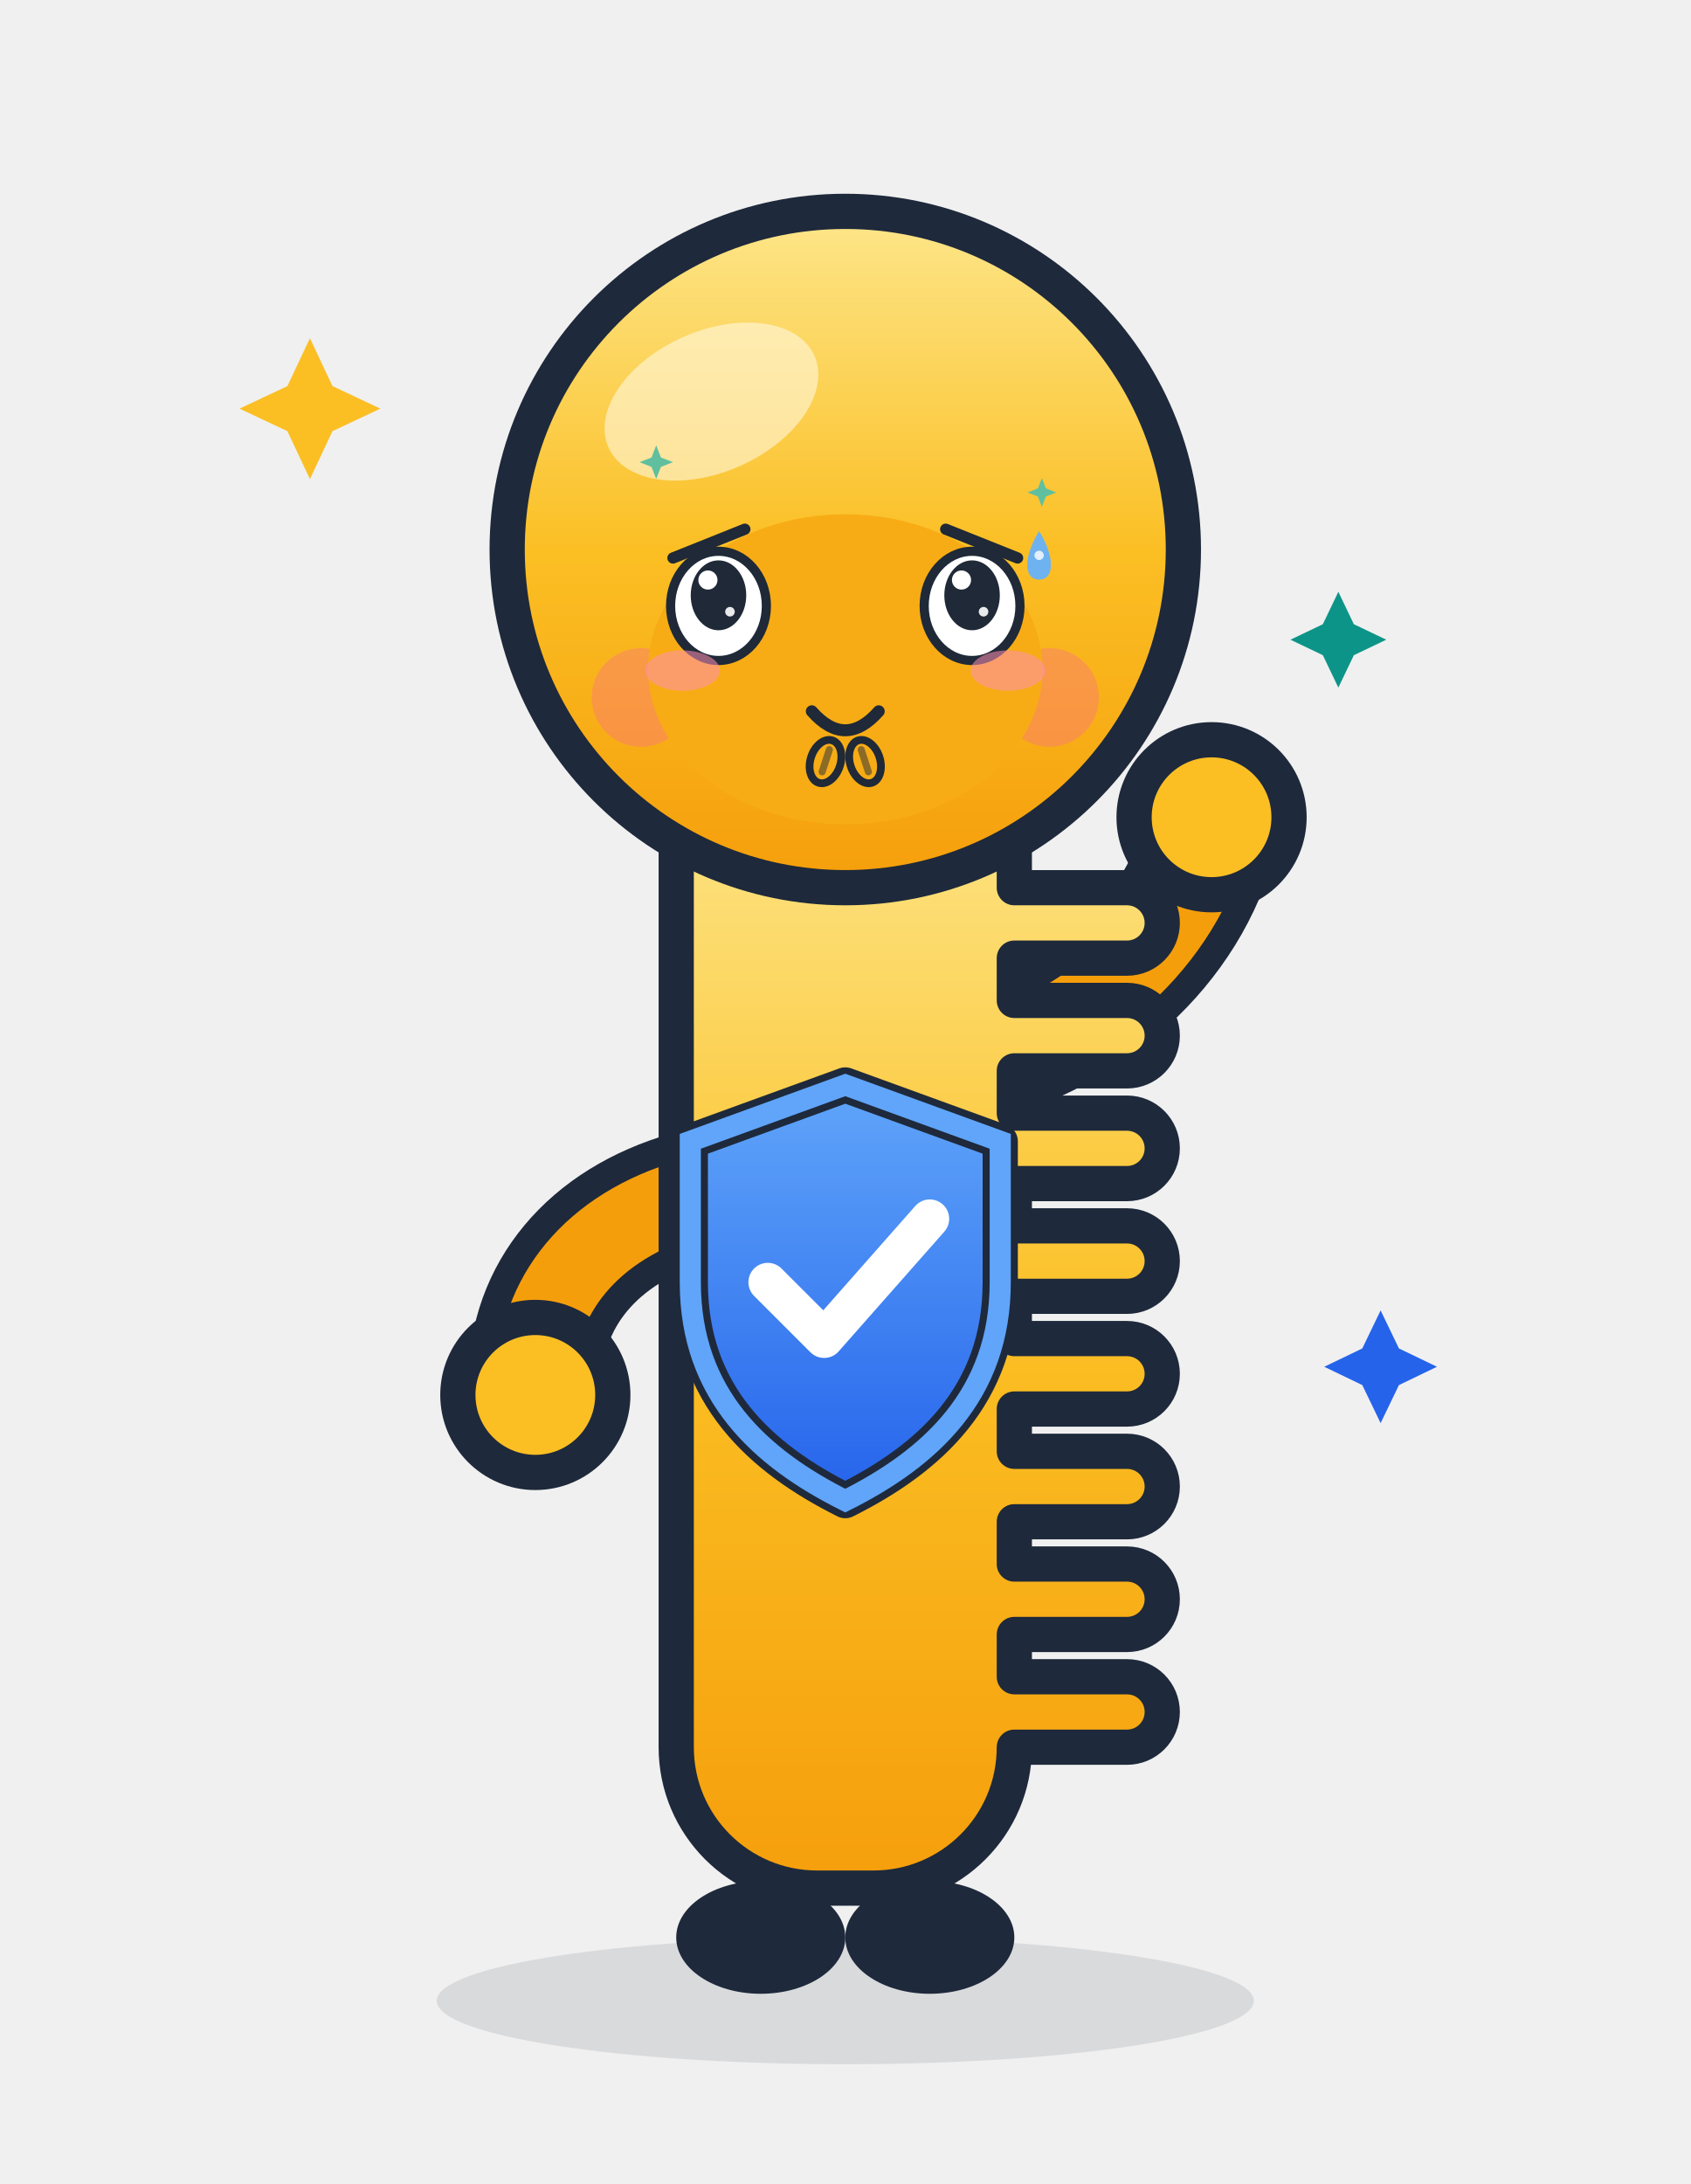
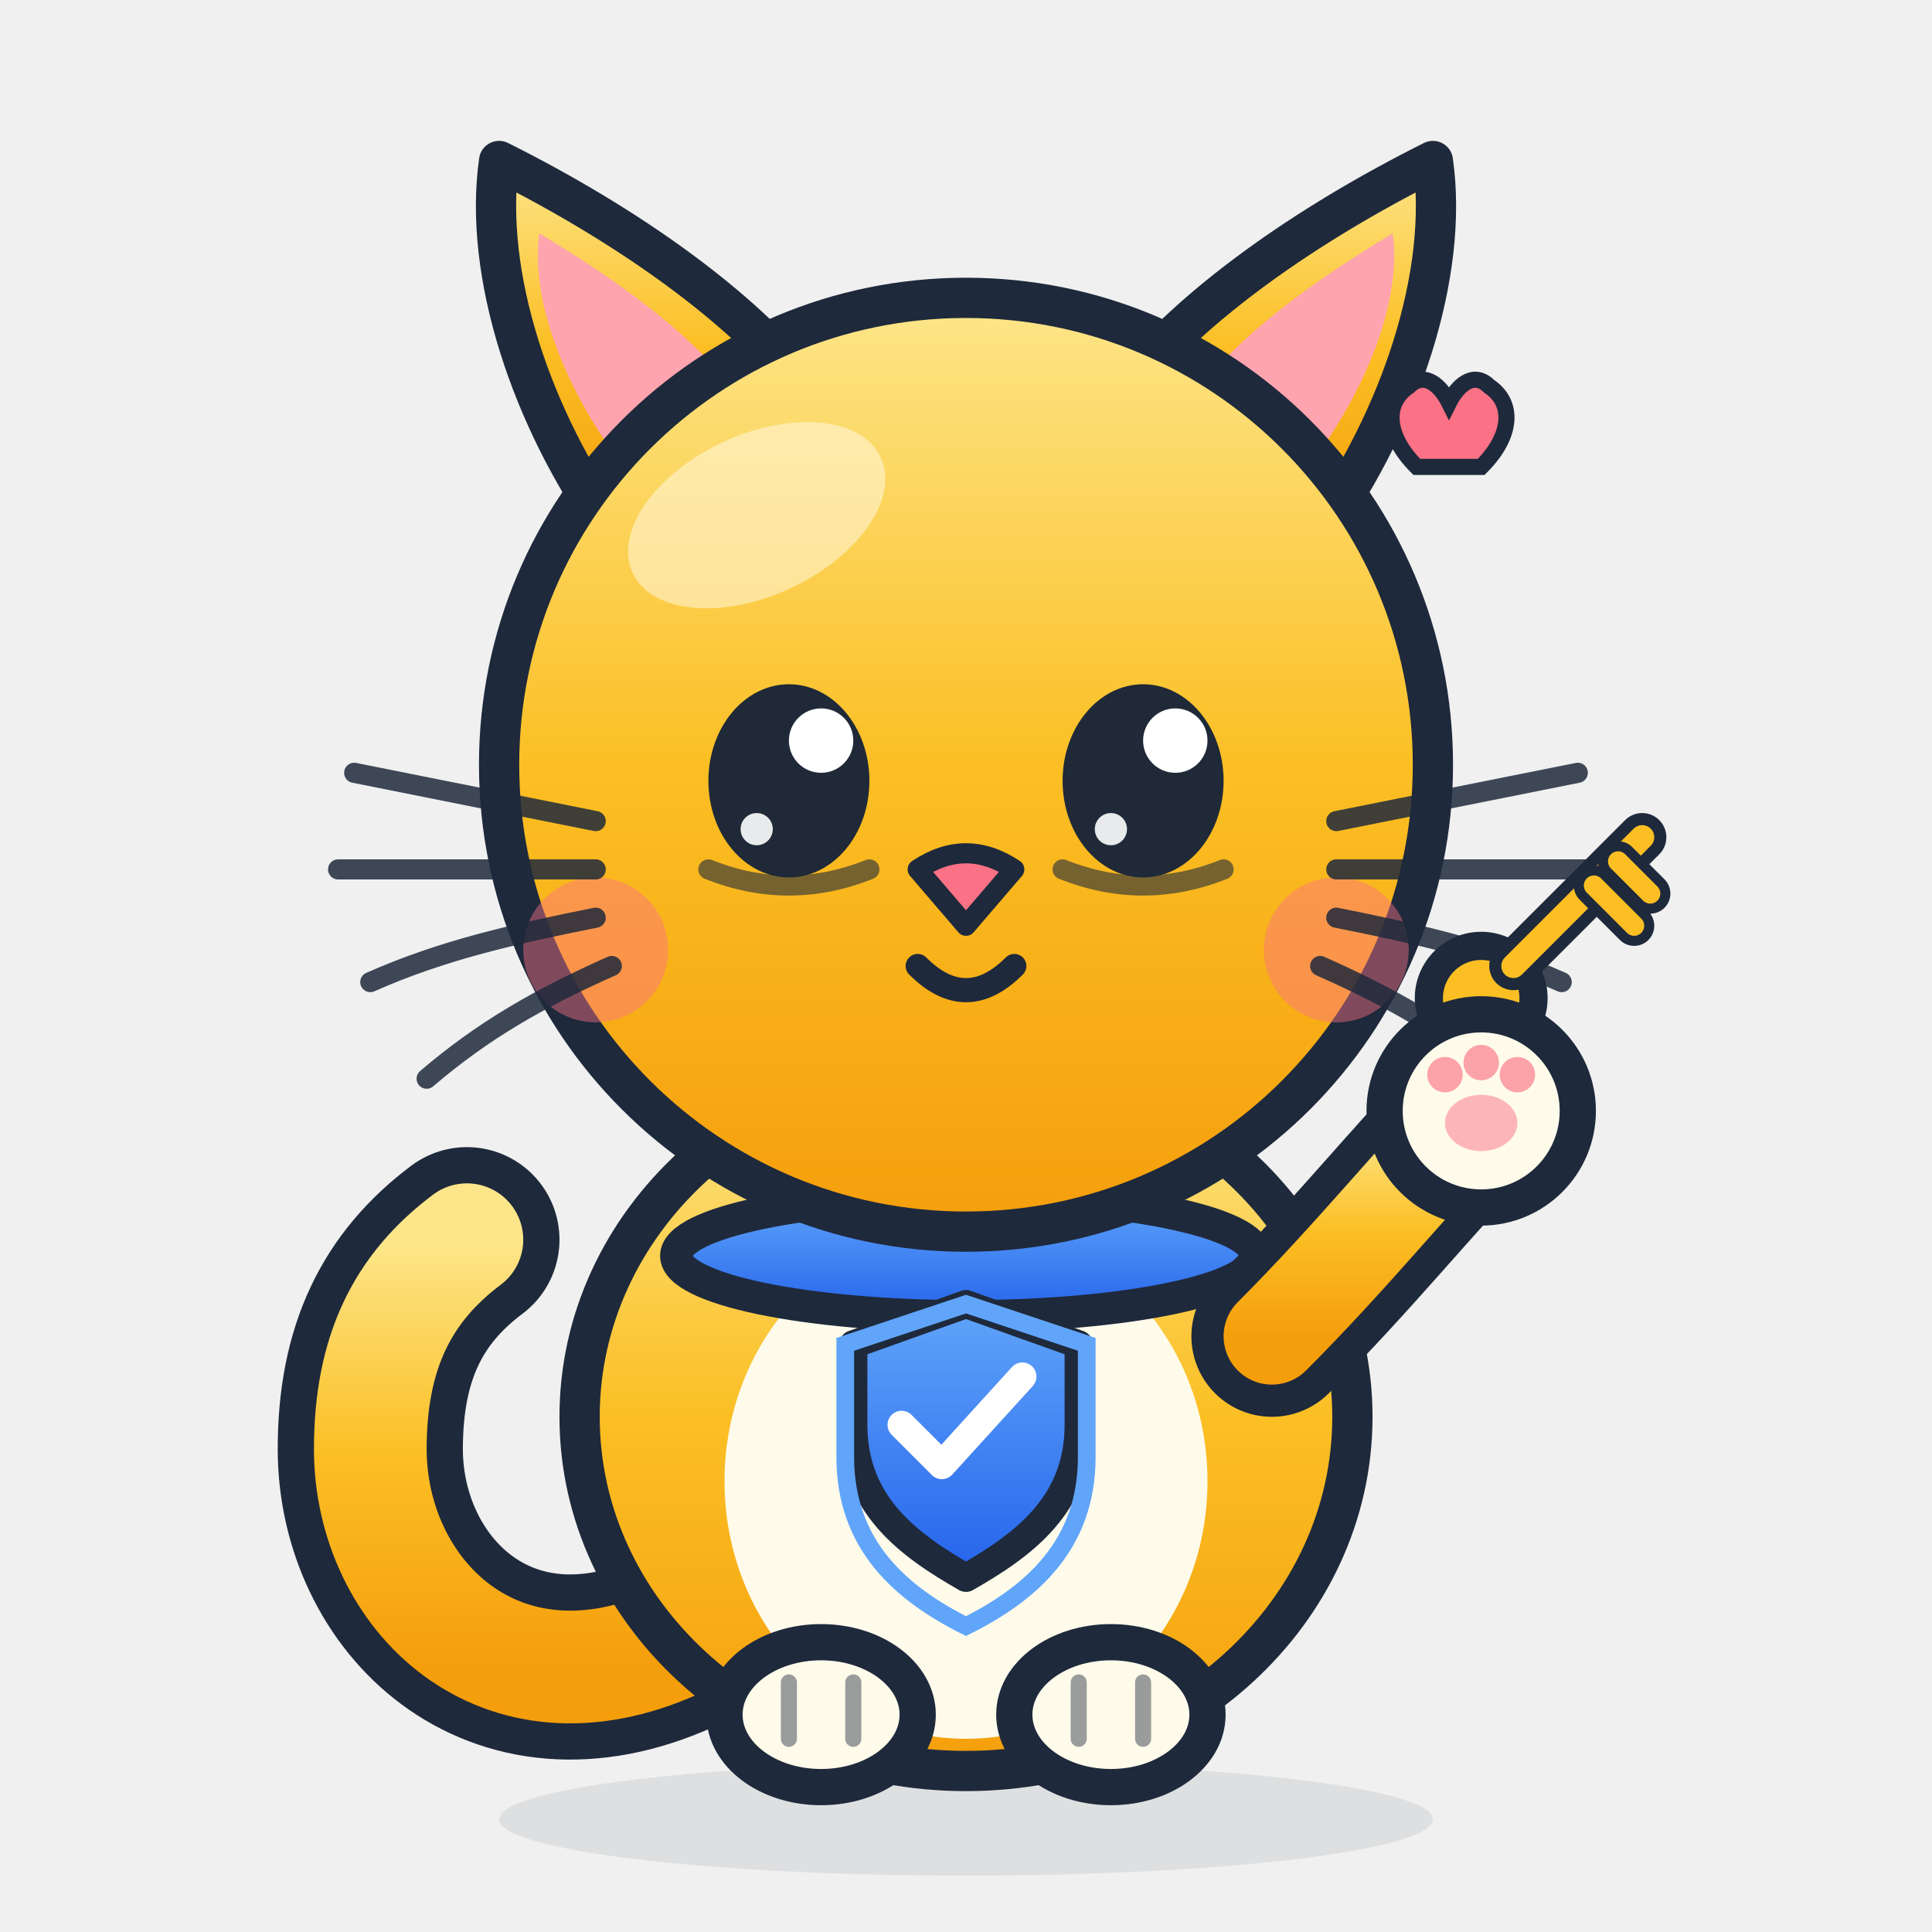
- <svg xmlns="http://www.w3.org/2000/svg" viewBox="0 0 240 310" width="240" height="310" role="img" aria-label="钥匙小卫 Kee · 讨好 Pleasing">
+ <svg xmlns="http://www.w3.org/2000/svg" width="88" height="88" viewBox="0 0 240 240" role="img" aria-label="钥匙小卫 Kee · 讨好 Pleasing">
  <style>
- .ex-motion { animation: ex-nod 1.7s ease-in-out infinite; transform-box: fill-box; transform-origin: 50% 50%; }
+ .ex-motion { animation: ex-bob 3.2s ease-in-out infinite; transform-box: fill-box; transform-origin: 50% 50%; }
.ex-anim-tear { animation: ex-tear 1.8s ease-in infinite; transform-box: fill-box; transform-origin: center; }
.ex-anim-sweat { animation: ex-tear 1.5s ease-in infinite; transform-box: fill-box; transform-origin: center; }
.ex-anim-heart { animation: ex-heart 2.2s ease-out infinite; transform-box: fill-box; transform-origin: center; }
.ex-anim-spark { animation: ex-spark 1.9s ease-in-out infinite; transform-box: fill-box; transform-origin: center; }
.ex-anim-rain { animation: ex-rain 1.4s linear infinite; transform-box: fill-box; transform-origin: center; }
.ex-anim-confetti { animation: ex-confetti 2.4s linear infinite; transform-box: fill-box; transform-origin: center; }
.ex-anim-pulse { animation: ex-pulse 1.6s ease-in-out infinite; transform-box: fill-box; transform-origin: center; }
.ex-anim-knock { animation: ex-knock 0.55s ease-in-out infinite; transform-box: fill-box; transform-origin: center; }
.ex-anim-knockline { animation: ex-knockline 0.55s ease-out infinite; transform-box: fill-box; transform-origin: center; }
.ex-anim-palm { animation: ex-palm 0.9s ease-in-out infinite; transform-box: fill-box; transform-origin: center; }
.ex-anim-steam { animation: ex-steam 1.8s ease-out infinite; transform-box: fill-box; transform-origin: center; }
.ex-anim-shock { animation: ex-shock 0.5s ease-in-out infinite; transform-box: fill-box; transform-origin: center; }
.ex-anim-please { animation: ex-please 1.4s ease-in-out infinite; transform-box: fill-box; transform-origin: center; }
.ex-anim-drift { animation: ex-drift 4.5s ease-in-out infinite; transform-box: fill-box; transform-origin: center; }
- @keyframes ex-nod { 0%,100% { transform: translateY(0); } 50% { transform: translateY(2.18px); } }
+ @keyframes ex-bob { 0%,100% { transform: translateY(0); } 50% { transform: translateY(-2.18px); } }
@keyframes ex-tear { 0% { transform: translateY(0); opacity: 0; } 18% { opacity: 1; } 100% { transform: translateY(8px); opacity: 0; } }
@keyframes ex-heart { 0% { transform: translateY(0) scale(.65); opacity: 0; } 20% { opacity: 1; } 100% { transform: translateY(-12.24px) scale(1.15); opacity: 0; } }
@keyframes ex-spark { 0%,100% { transform: scale(.6) rotate(0deg); opacity: .3; } 50% { transform: scale(1.15) rotate(25deg); opacity: 1; } }
@keyframes ex-rain { 0% { transform: translateY(0); opacity: 0; } 20% { opacity: 1; } 100% { transform: translateY(8.16px); opacity: 0; } }
@keyframes ex-confetti { 0% { transform: translateY(-4px) rotate(0deg); opacity: 1; } 100% { transform: translateY(14px) rotate(200deg); opacity: 0; } }
@keyframes ex-pulse { 0%,100% { transform: scale(1); opacity: .35; } 50% { transform: scale(1.18); opacity: .7; } }
@keyframes ex-knock { 0%,100% { transform: translateX(3.06px); } 35% { transform: translateX(0); } }
@keyframes ex-knockline { 0%,100% { transform: scaleX(.6); opacity: .35; } 35% { transform: scaleX(1); opacity: 1; } }
@keyframes ex-palm { 0%,100% { transform: translateY(0) rotate(0deg); } 50% { transform: translateY(-1px) rotate(-4deg); } }
@keyframes ex-steam { 0% { transform: translateY(0); opacity: .7; } 100% { transform: translateY(-7px); opacity: 0; } }
@keyframes ex-shock { 0%,100% { transform: scaleX(.7); opacity: .4; } 50% { transform: scaleX(1.25); opacity: 1; } }
@keyframes ex-please { 0%,100% { transform: translateY(0); } 50% { transform: translateY(-1.5px); } }
@keyframes ex-drift { 0%,100% { transform: translateY(0); } 50% { transform: translateY(-1.5px); } }
@media (prefers-reduced-motion: reduce) {
  .ex-motion, [class*="ex-anim-"] { animation: none !important; }
}
</style>
-   <g class="ex-motion ex-pleasing">
-     <g class="ex-base">
-       <defs>
-         <linearGradient id="keeGold" x1="0" y1="0" x2="0" y2="1">
-           <stop offset="0" stop-color="#FDE68A" />
-           <stop offset=".5" stop-color="#FBBF24" />
-           <stop offset="1" stop-color="#F59E0B" />
-         </linearGradient>
-         <linearGradient id="keeShield" x1="0" y1="0" x2="0" y2="1">
-           <stop offset="0" stop-color="#60A5FA" />
-           <stop offset="1" stop-color="#2563EB" />
-         </linearGradient>
-       </defs>
-       <ellipse cx="120" cy="284" rx="58" ry="9" fill="#0F172A" opacity=".10" />
-       <g>
-         <ellipse cx="108" cy="275" rx="12" ry="8" fill="#1E293B" />
-         <ellipse cx="132" cy="275" rx="12" ry="8" fill="#1E293B" />
-         <g>
-           <path d="M138 150 C154 146 168 134 172 118" fill="none" stroke="#1E293B" stroke-width="19" stroke-linecap="round" />
-           <path d="M138 150 C154 146 168 134 172 118" fill="none" stroke="#F59E0B" stroke-width="11" stroke-linecap="round" />
-           <circle cx="172" cy="116" r="11" fill="#FBBF24" stroke="#1E293B" stroke-width="5" />
-         </g>
-         <path d="M98 170 C84 174 76 184 76 196" fill="none" stroke="#1E293B" stroke-width="19" stroke-linecap="round" />
-         <path d="M98 170 C84 174 76 184 76 196" fill="none" stroke="#F59E0B" stroke-width="11" stroke-linecap="round" />
-         <circle cx="76" cy="198" r="11" fill="#FBBF24" stroke="#1E293B" stroke-width="5" />
-         <path d="M96 110 H144 V126 h16 a5 5 0 0 1 0 10 h-16 V142 h16 a5 5 0 0 1 0 10 h-16 V158 h16 a5 5 0 0 1 0 10 h-16 V174 h16 a5 5 0 0 1 0 10 h-16 V190 h16 a5 5 0 0 1 0 10 h-16 V206 h16 a5 5 0 0 1 0 10 h-16 V222 h16 a5 5 0 0 1 0 10 h-16 V238 h16 a5 5 0 0 1 0 10 h-16 V248 a20 20 0 0 1 -20 20 H116 a20 20 0 0 1 -20 -20 Z" fill="url(#keeGold)" stroke="#1E293B" stroke-width="5" stroke-linejoin="round" />
-         <path d="M120 154 L142 162 V182 C142 198 132 207 120 213 C108 207 98 198 98 182 V162 Z" fill="url(#keeShield)" stroke="#1E293B" stroke-width="5" stroke-linejoin="round" />
-         <path d="M109 182 l8 8 l15 -17" fill="none" stroke="#FFFFFF" stroke-width="5.5" stroke-linecap="round" stroke-linejoin="round" />
-         <g transform="translate(120 182)">
-           <path d="M0 -28 L22 -20 V0 C22 16 12 25 0 31 C-12 25 -22 16 -22 0 V-20 Z" fill="none" stroke="#60A5FA" stroke-width="3">
-         
-         
-       </path>
-         </g>
-         <circle cx="120" cy="78" r="48" fill="url(#keeGold)" stroke="#1E293B" stroke-width="5" />
-         <ellipse cx="101" cy="57" rx="16" ry="10" fill="#FFFBEB" opacity=".55" transform="rotate(-24 101 57)" />
-         <ellipse cx="102" cy="86" rx="6" ry="7.5" fill="#1F2937">
-       
-     </ellipse>
-         <ellipse cx="138" cy="86" rx="6" ry="7.5" fill="#1F2937">
-       
-     </ellipse>
-         <circle cx="104" cy="83" r="2.2" fill="#FFFFFF" />
-         <circle cx="140" cy="83" r="2.2" fill="#FFFFFF" />
-         <circle cx="91" cy="99" r="7" fill="#FB7185" opacity=".4" />
-         <circle cx="149" cy="99" r="7" fill="#FB7185" opacity=".4" />
-         <path d="M108 97 q12 14 24 0" fill="none" stroke="#1F2937" stroke-width="4.5" stroke-linecap="round" />
-       </g>
-       <path d="M44 48 l3.2 6.8 6.8 3.2 -6.8 3.2 -3.2 6.8 -3.2 -6.8 -6.8 -3.2 6.8 -3.2 z" fill="#FBBF24">
-     
-   </path>
-       <path d="M196 186 l2.6 5.4 5.4 2.6 -5.4 2.6 -2.6 5.4 -2.6 -5.4 -5.4 -2.6 5.4 -2.6 z" fill="#2563EB">
-     
-   </path>
-       <path d="M190 84 l2.2 4.6 4.6 2.2 -4.6 2.2 -2.2 4.6 -2.2 -4.6 -4.6 -2.2 4.6 -2.2 z" fill="#0D9488">
-     
-   </path>
+   <defs>
+     <linearGradient id="keeGold" x1="0" y1="0" x2="0" y2="1">
+       <stop offset="0" stop-color="#FDE68A" />
+       <stop offset=".5" stop-color="#FBBF24" />
+       <stop offset="1" stop-color="#F59E0B" />
+     </linearGradient>
+     <linearGradient id="keeShield" x1="0" y1="0" x2="0" y2="1">
+       <stop offset="0" stop-color="#60A5FA" />
+       <stop offset="1" stop-color="#2563EB" />
+     </linearGradient>
+   </defs>
+   <ellipse cx="120" cy="226" rx="58" ry="7" fill="#0F172A" opacity=".08" />
+   <g class="ex-motion">
+     <path d="M84 204 C62 214 46 198 46 180 C46 168 50 160 58 154" fill="none" stroke="#1E293B" stroke-width="23" stroke-linecap="round" />
+     <path d="M84 204 C62 214 46 198 46 180 C46 168 50 160 58 154" fill="none" stroke="url(#keeGold)" stroke-width="14" stroke-linecap="round" />
+     <ellipse cx="120" cy="176" rx="48" ry="44" fill="url(#keeGold)" stroke="#1E293B" stroke-width="5" />
+     <ellipse cx="120" cy="184" rx="30" ry="32" fill="#FFFBEB" />
+     <ellipse cx="102" cy="213" rx="12" ry="9" fill="#FFFBEB" stroke="#1E293B" stroke-width="4.5" />
+     <ellipse cx="138" cy="213" rx="12" ry="9" fill="#FFFBEB" stroke="#1E293B" stroke-width="4.5" />
+     <path d="M98 209 v7 M106 209 v7 M134 209 v7 M142 209 v7" fill="none" stroke="#1E293B" stroke-width="2" stroke-linecap="round" opacity=".45" />
+     <ellipse cx="120" cy="156" rx="36" ry="7.5" fill="url(#keeShield)" stroke="#1E293B" stroke-width="4" />
+     <g>
+       <path d="M76 66 C66 52 60 34 62 20 C78 28 92 38 100 48 Z" fill="url(#keeGold)" stroke="#1E293B" stroke-width="5" stroke-linejoin="round" />
+       <path d="M76 56 C69 46 66 36 67 29 C77 35 85 41 90 47 Z" fill="#FDA4AF" />
+       <path d="M164 66 C174 52 180 34 178 20 C162 28 148 38 140 48 Z" fill="url(#keeGold)" stroke="#1E293B" stroke-width="5" stroke-linejoin="round" />
+       <path d="M164 56 C171 46 174 36 173 29 C163 35 155 41 150 47 Z" fill="#FDA4AF" />
+       <circle cx="120" cy="95" r="58" fill="url(#keeGold)" stroke="#1E293B" stroke-width="5" />
+       <ellipse cx="94" cy="64" rx="17" ry="10" fill="#FFFBEB" opacity=".5" transform="rotate(-25 94 64)" />
+       <path d="M114 108 Q120 104 126 108 L120 115 Z" fill="#FB7185" stroke="#1E293B" stroke-width="2.5" stroke-linejoin="round" />
+       <circle cx="74" cy="118" r="9" fill="#FB7185" opacity=".45" />
+       <circle cx="166" cy="118" r="9" fill="#FB7185" opacity=".45" />
+       <ellipse cx="98" cy="97" rx="10" ry="12" fill="#1F2937" />
+       <ellipse cx="142" cy="97" rx="10" ry="12" fill="#1F2937" />
+       <circle cx="102" cy="92" r="4" fill="#FFFFFF" />
+       <circle cx="146" cy="92" r="4" fill="#FFFFFF" />
+       <circle cx="94" cy="103" r="2" fill="#FFFFFF" opacity=".9" />
+       <circle cx="138" cy="103" r="2" fill="#FFFFFF" opacity=".9" />
+       <path d="M88 108 Q98 112 108 108" fill="none" stroke="#1E293B" stroke-width="2.5" stroke-linecap="round" opacity=".6" />
+       <path d="M132 108 Q142 112 152 108" fill="none" stroke="#1E293B" stroke-width="2.5" stroke-linecap="round" opacity=".6" />
+       <path d="M114 120 Q120 126 126 120" fill="none" stroke="#1E293B" stroke-width="3" stroke-linecap="round" />
+       <path d="M74 102 C64 100 54 98 44 96 M74 108 C63 108 53 108 42 108 M74 114 C64 116 55 118 46 122 M76 120 C67 124 60 128 53 134" fill="none" stroke="#1E293B" stroke-width="2.5" stroke-linecap="round" opacity=".85" />
+       <path d="M166 102 C176 100 186 98 196 96 M166 108 C177 108 187 108 198 108 M166 114 C176 116 185 118 194 122 M164 120 C173 124 180 128 187 134" fill="none" stroke="#1E293B" stroke-width="2.5" stroke-linecap="round" opacity=".85" />
    </g>
-     <g class="ex-face">
-       <ellipse cx="120" cy="95" rx="28" ry="22" fill="#F7AC15" />
-       <path d="M 95.54,79.2 L 105.74,75.12" stroke="#1F2937" stroke-width="1.6" stroke-linecap="round" />
-       <path d="M 144.46,79.2 L 134.26,75.12" stroke="#1F2937" stroke-width="1.6" stroke-linecap="round" />
-       <ellipse cx="102" cy="86" rx="6.8" ry="7.75" fill="#FFFFFF" stroke="#1F2937" stroke-width="1.3" />
-       <ellipse cx="102" cy="84.5" rx="3.94" ry="4.96" fill="#1F2937" />
-       <circle cx="100.5" cy="82.33" r="1.36" fill="#FFFFFF" />
-       <circle cx="103.63" cy="86.83" r="0.68" fill="#FFFFFF" opacity=".9" />
-       <ellipse cx="138" cy="86" rx="6.8" ry="7.75" fill="#FFFFFF" stroke="#1F2937" stroke-width="1.3" />
-       <ellipse cx="138" cy="84.5" rx="3.94" ry="4.96" fill="#1F2937" />
-       <circle cx="136.5" cy="82.33" r="1.36" fill="#FFFFFF" />
-       <circle cx="139.63" cy="86.83" r="0.68" fill="#FFFFFF" opacity=".9" />
-       <path d="M 115.25,100.96 Q 120,106.35 124.75,100.96" fill="none" stroke="#1F2937" stroke-width="1.7" stroke-linecap="round" />
-       <ellipse cx="96.9" cy="95.18" rx="5.3" ry="2.86" fill="#FF8FB3" opacity="0.55" />
-       <ellipse cx="143.1" cy="95.18" rx="5.3" ry="2.86" fill="#FF8FB3" opacity="0.55" />
-       <g transform="translate(0 0)">
-         <path class="ex-anim-sweat" style="animation-delay:0.2s" d="M 147.52,75.39 C 149.76,78.98 149.76,82.27 147.52,82.27 C 145.28,82.27 145.28,78.98 147.52,75.39 Z" fill="#6FB2F0" />
-         <circle cx="147.52" cy="78.83" r="0.66" fill="#FFFFFF" opacity=".8" />
-       </g>
-       <path class="ex-anim-spark" style="animation-delay:0.3s" d="M 93.16,63.22 L 93.83,64.94 L 95.54,65.6 L 93.83,66.27 L 93.16,67.98 L 92.49,66.27 L 90.78,65.6 L 92.49,64.94 Z" fill="#5FBF9F" />
-       <path class="ex-anim-spark" style="animation-delay:0.8s" d="M 147.91,67.86 L 148.48,69.32 L 149.95,69.9 L 148.48,70.47 L 147.91,71.94 L 147.34,70.47 L 145.87,69.9 L 147.34,69.32 Z" fill="#5FBF9F" />
-       <g transform="translate(117.19 108.1) rotate(18)">
-         <g class="ex-anim-please">
-           <ellipse rx="2.14" ry="3.16" fill="#F7AC15" stroke="#1F2937" stroke-width="1.1" />
-           <path d="M 0,-1.78 L 0,1.53" stroke="#1F2937" stroke-width="1" stroke-linecap="round" opacity=".5" />
-         </g>
-       </g>
-       <g transform="translate(122.81 108.1) rotate(-18)">
-         <g class="ex-anim-please">
-           <ellipse rx="2.14" ry="3.16" fill="#F7AC15" stroke="#1F2937" stroke-width="1.1" />
-           <path d="M 0,-1.78 L 0,1.53" stroke="#1F2937" stroke-width="1" stroke-linecap="round" opacity=".5" />
-         </g>
-       </g>
+     <path d="M120 162 L134 167 V177 C134 187 127 192 120 196 C113 192 106 187 106 177 V167 Z" fill="url(#keeShield)" stroke="#1E293B" stroke-width="3.5" stroke-linejoin="round" />
+     <g transform="translate(120 179)">
+       <path class="ex-anim-pulse" d="M0 -17 L15 -12 V2 C15 13 8 19 0 23 C-8 19 -15 13 -15 2 V-12 Z" fill="none" stroke="#60A5FA" stroke-width="2.2" />
    </g>
+     <path d="M112 177 l5 5 l10 -11" fill="none" stroke="#FFFFFF" stroke-width="3.5" stroke-linecap="round" stroke-linejoin="round" />
+     <g>
+       <circle cx="184" cy="124" r="6.5" fill="#FBBF24" stroke="#1E293B" stroke-width="3.5" />
+       <path d="M188 120 L204 104" fill="none" stroke="#1E293B" stroke-width="6" stroke-linecap="round" />
+       <path d="M188 120 L204 104" fill="none" stroke="#FBBF24" stroke-width="3" stroke-linecap="round" />
+       <path d="M198 110 l5 5 M201 107 l4 4" fill="none" stroke="#1E293B" stroke-width="5" stroke-linecap="round" />
+       <path d="M198 110 l5 5 M201 107 l4 4" fill="none" stroke="#FBBF24" stroke-width="2.5" stroke-linecap="round" />
+       <path d="M158 166 C168 156 176 146 182 140" fill="none" stroke="#1E293B" stroke-width="20" stroke-linecap="round" />
+       <path d="M158 166 C168 156 176 146 182 140" fill="none" stroke="url(#keeGold)" stroke-width="12" stroke-linecap="round" />
+       <circle cx="184" cy="138" r="12" fill="#FFFBEB" stroke="#1E293B" stroke-width="4.5" />
+       <circle cx="179.5" cy="133.5" r="2.2" fill="#FB7185" opacity=".65" />
+       <circle cx="184" cy="132" r="2.2" fill="#FB7185" opacity=".65" />
+       <circle cx="188.5" cy="133.5" r="2.2" fill="#FB7185" opacity=".65" />
+       <ellipse cx="184" cy="139.5" rx="4.5" ry="3.5" fill="#FB7185" opacity=".5" />
+     </g>
+     <path class="ex-anim-heart" d="M176 58 C172 54 172 50 175 48 C177 46 179 48 180 50 C181 48 183 46 185 48 C188 50 188 54 184 58 Z" fill="#FB7185" stroke="#1E293B" stroke-width="2" />
  </g>
</svg>
